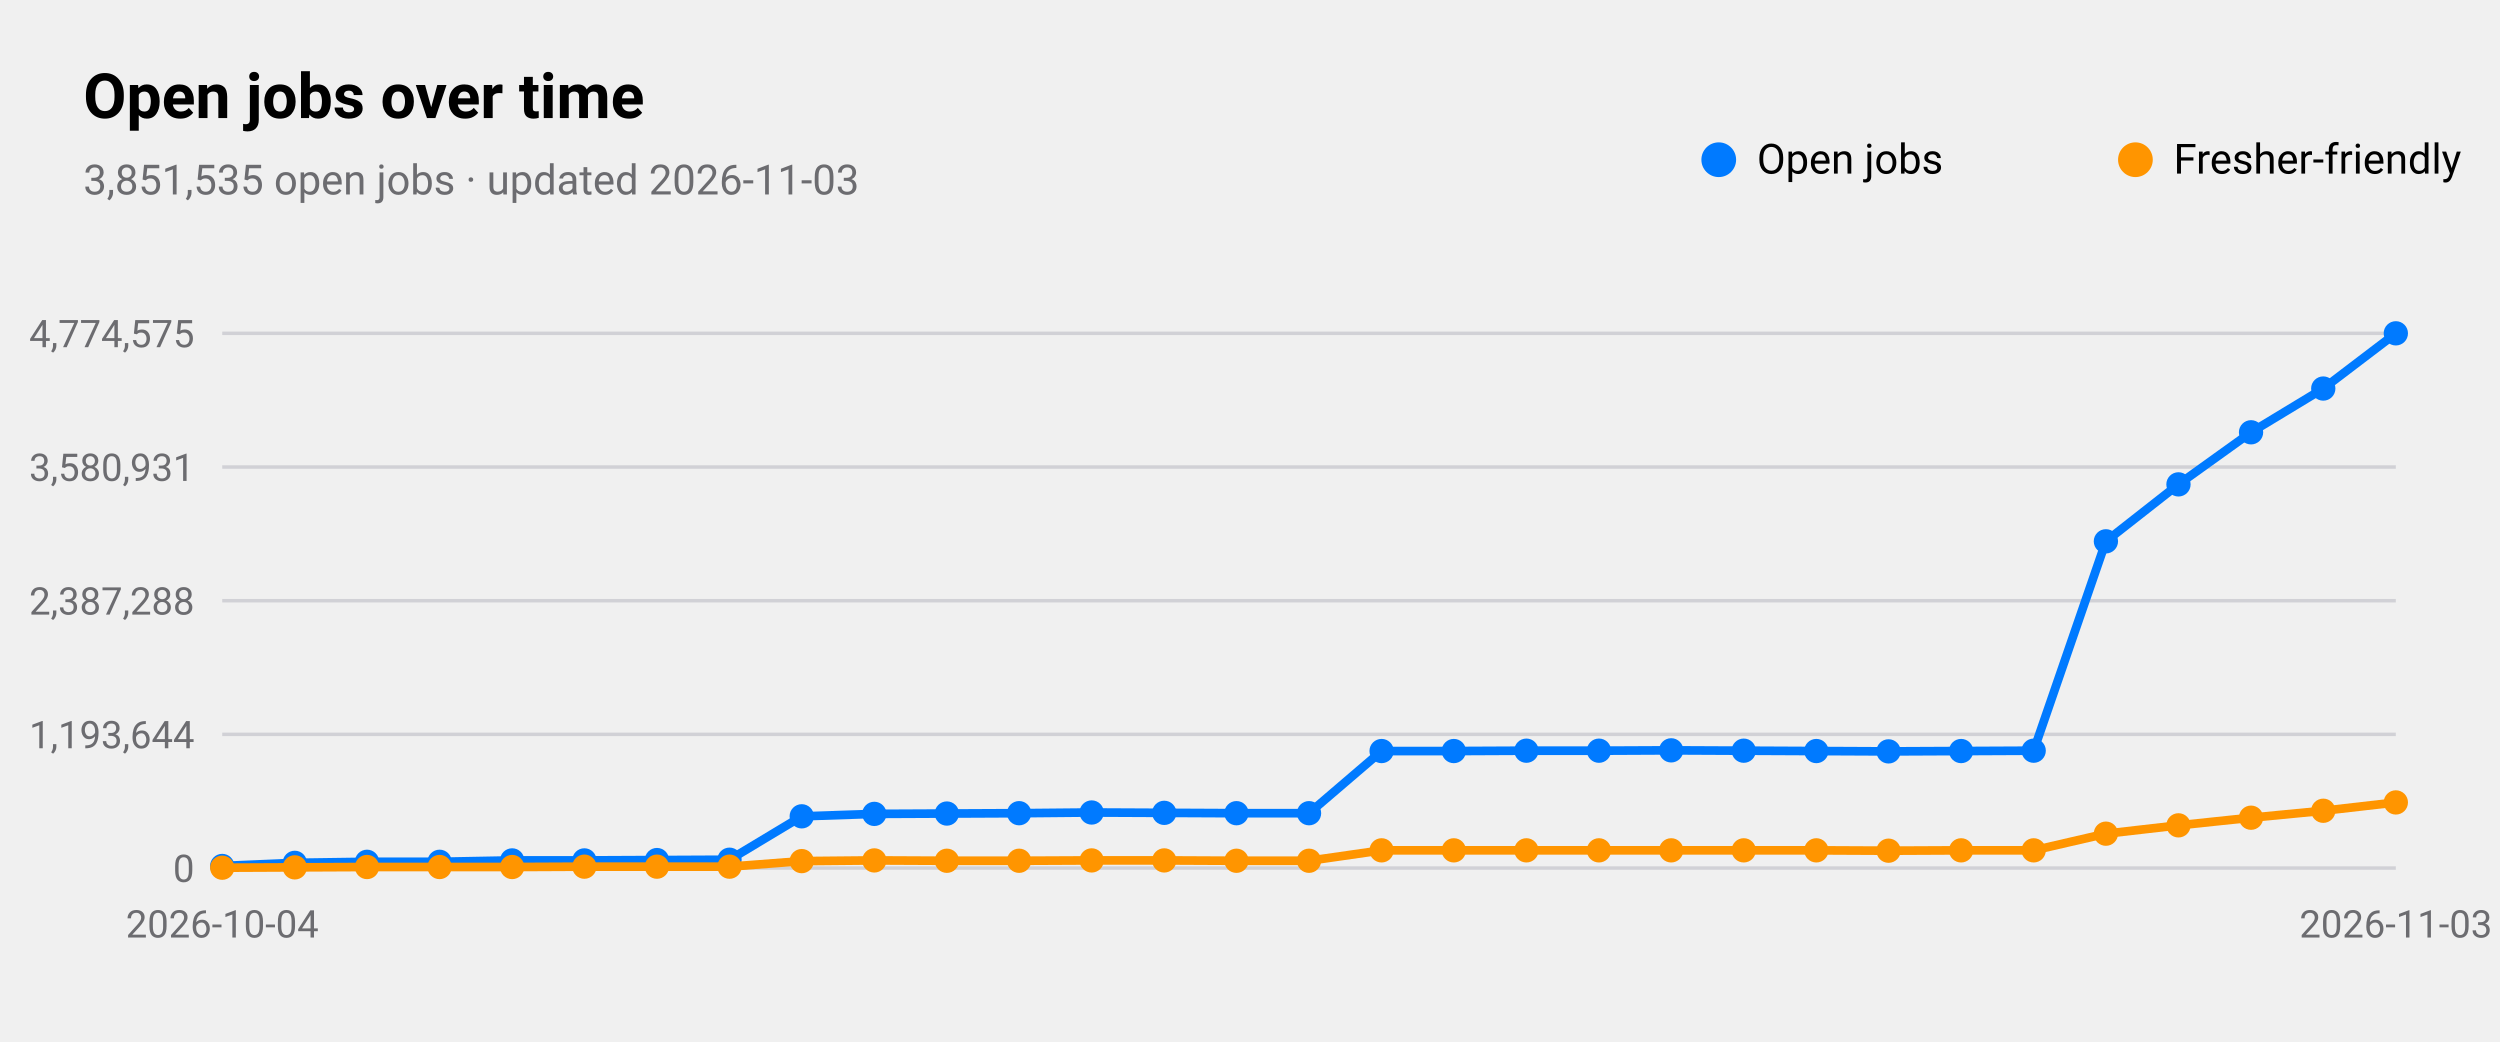
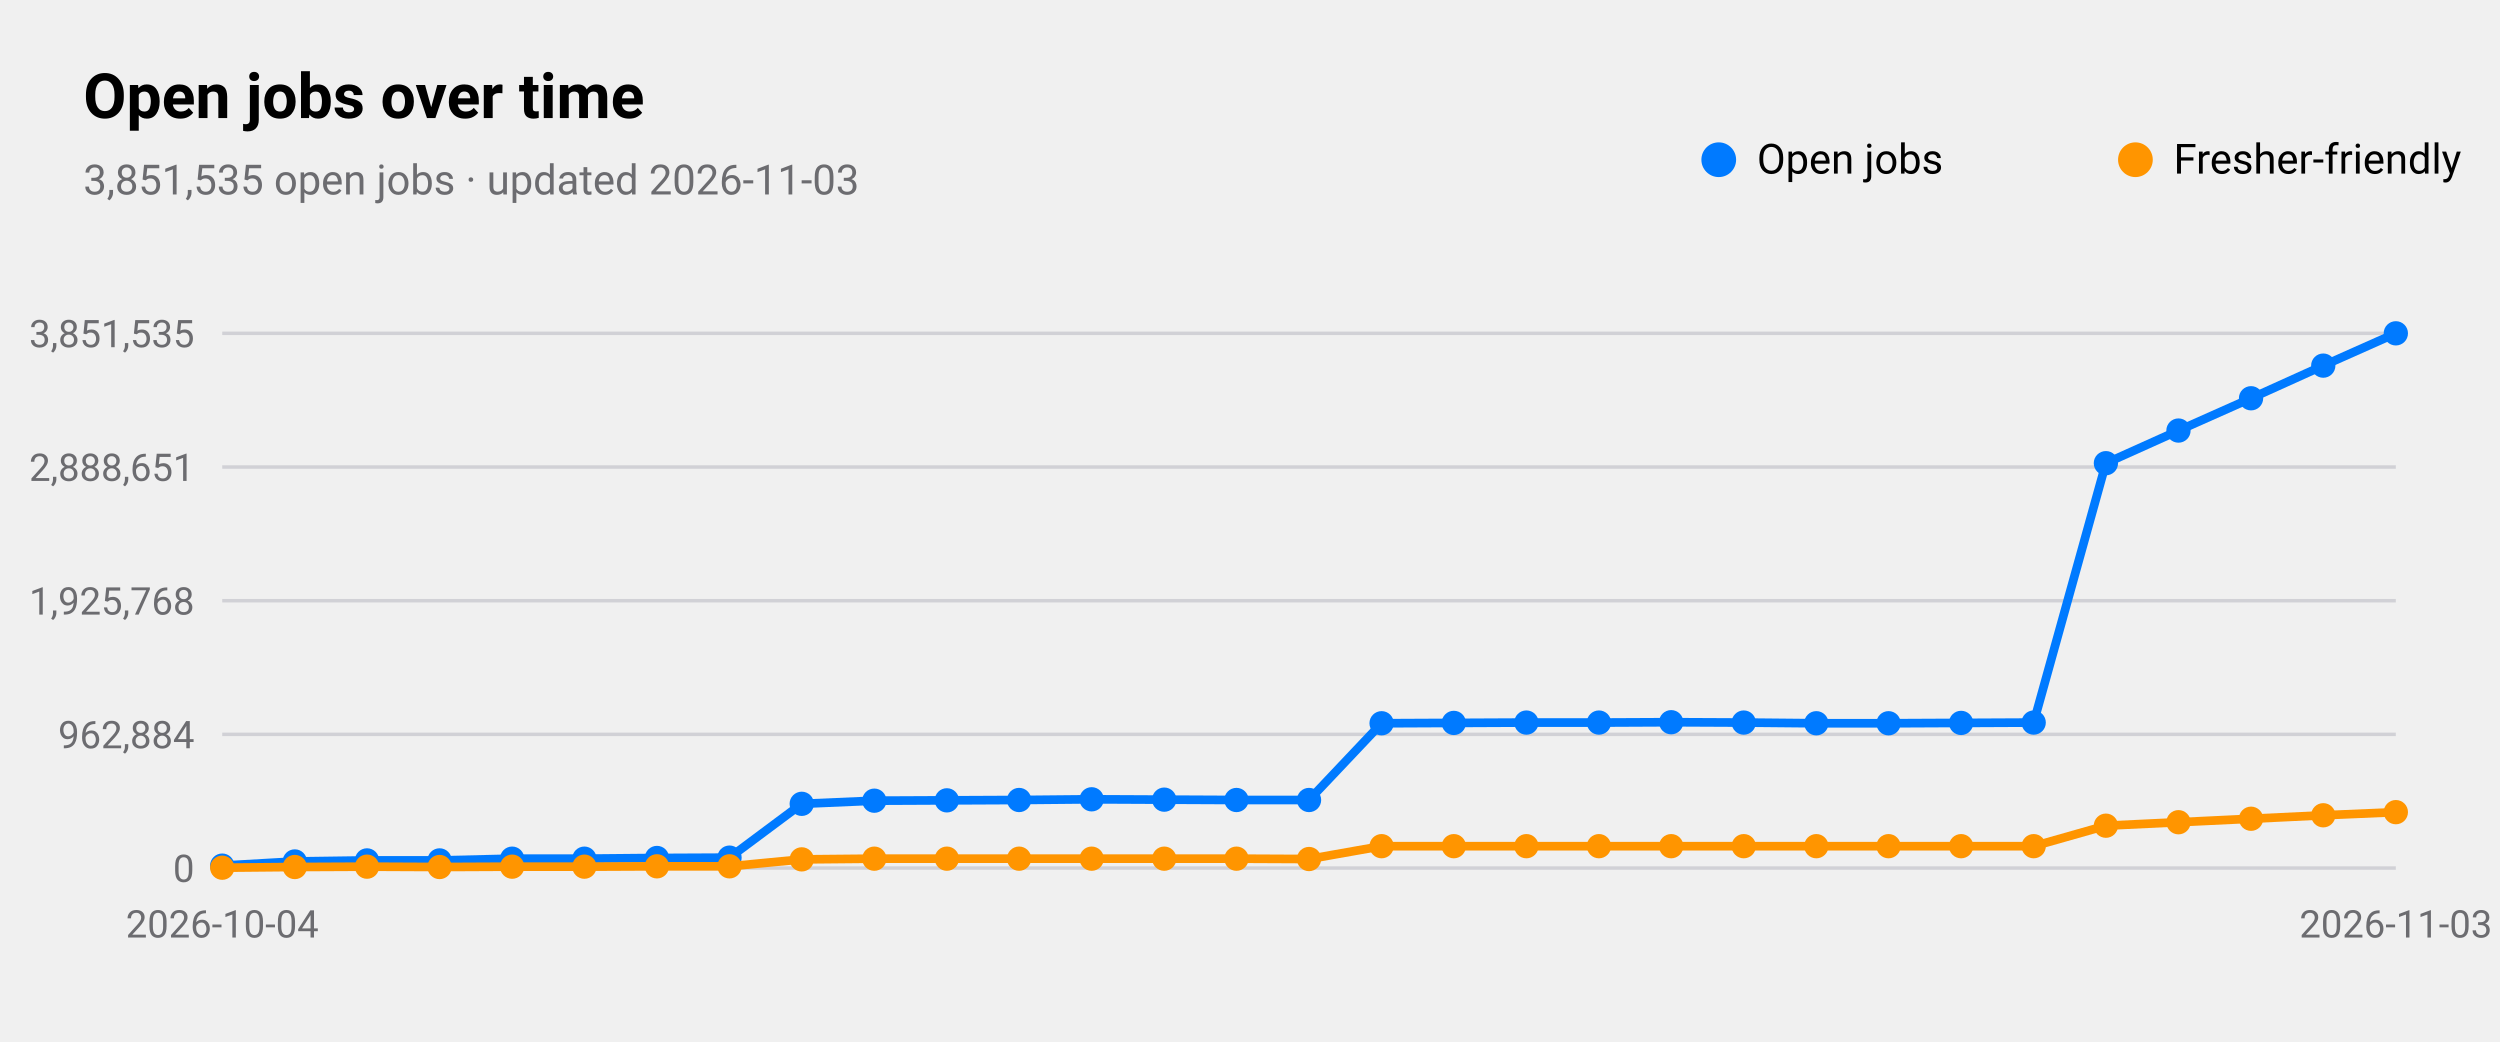
<svg xmlns="http://www.w3.org/2000/svg" viewBox="0 0 720 300" width="720" height="300" role="img" aria-label="Open jobs over time">
  <style>
text{font-family:-apple-system,BlinkMacSystemFont,"SF Pro Text","Helvetica Neue","Segoe UI",Roboto,sans-serif;fill:#000}
.sub,.val,.axis{fill:#6c6c70}.bar{fill:#007aff}.track{fill:#e5e5ea}.grid{stroke:#d1d1d6}
.l1{fill:none;stroke:#007aff;stroke-width:2.5}.d1{fill:#007aff}.l2{fill:none;stroke:#ff9500;stroke-width:2.5}.d2{fill:#ff9500}
.l3{fill:none;stroke:#34c759;stroke-width:2.5}.d3{fill:#34c759}.l4{fill:none;stroke:#af52de;stroke-width:2.5}.d4{fill:#af52de}
.l5{fill:none;stroke:#ff3b30;stroke-width:2.5}.d5{fill:#ff3b30}.l6{fill:none;stroke:#00b8d4;stroke-width:2.5}.d6{fill:#00b8d4}
@media(prefers-color-scheme:dark){text{fill:#fff}.sub,.val,.axis{fill:#98989d}.bar{fill:#0a84ff}.track{fill:#2c2c2e}.grid{stroke:#38383a}
.l1{stroke:#0a84ff}.d1{fill:#0a84ff}.l2{stroke:#ff9f0a}.d2{fill:#ff9f0a}
.l3{stroke:#30d158}.d3{fill:#30d158}.l4{stroke:#bf5af2}.d4{fill:#bf5af2}.l5{stroke:#ff453a}.d5{fill:#ff453a}.l6{stroke:#40cbe0}.d6{fill:#40cbe0}}
</style>
  <text x="24" y="34" font-size="18" font-weight="600">Open jobs over time</text>
  <text class="sub" x="24" y="56" font-size="12">3,851,535 open jobs · updated 2026-11-03</text>
  <line class="grid" x1="64" x2="690" y1="250.0" y2="250.0" />
  <text class="axis" x="56" y="254.0" font-size="11" text-anchor="end">0</text>
  <line class="grid" x1="64" x2="690" y1="211.5" y2="211.5" />
-   <text class="axis" x="56" y="215.5" font-size="11" text-anchor="end">1,193,644</text>
+   <text class="axis" x="56" y="215.5" font-size="11" text-anchor="end">962,884</text>
  <line class="grid" x1="64" x2="690" y1="173.0" y2="173.0" />
-   <text class="axis" x="56" y="177.0" font-size="11" text-anchor="end">2,387,288</text>
+   <text class="axis" x="56" y="177.0" font-size="11" text-anchor="end">1,925,768</text>
  <line class="grid" x1="64" x2="690" y1="134.5" y2="134.5" />
-   <text class="axis" x="56" y="138.5" font-size="11" text-anchor="end">3,580,931</text>
+   <text class="axis" x="56" y="138.5" font-size="11" text-anchor="end">2,888,651</text>
  <line class="grid" x1="64" x2="690" y1="96.0" y2="96.0" />
-   <text class="axis" x="56" y="100.0" font-size="11" text-anchor="end">4,774,575</text>
+   <text class="axis" x="56" y="100.0" font-size="11" text-anchor="end">3,851,535</text>
  <text class="axis" x="64.0" y="270" font-size="11" text-anchor="middle">2026-10-04</text>
  <text class="axis" x="690.0" y="270" font-size="11" text-anchor="middle">2026-11-03</text>
-   <polyline class="l1" points="64.0,249.4 84.9,248.5 105.7,248.2 126.6,248.2 147.5,247.8 168.3,247.8 189.2,247.7 210.1,247.6 230.9,235.1 251.8,234.4 272.7,234.3 293.5,234.2 314.4,234.0 335.3,234.1 356.1,234.2 377.0,234.2 397.9,216.3 418.7,216.3 439.6,216.2 460.5,216.2 481.3,216.1 502.2,216.2 523.1,216.3 543.9,216.4 564.8,216.3 585.7,216.2 606.5,155.9 627.4,139.5 648.3,124.5 669.1,111.9 690.0,96.0" />
-   <circle class="d1" cx="64.0" cy="249.4" r="3.5" />
-   <circle class="d1" cx="84.9" cy="248.5" r="3.5" />
-   <circle class="d1" cx="105.7" cy="248.2" r="3.5" />
-   <circle class="d1" cx="126.6" cy="248.2" r="3.5" />
-   <circle class="d1" cx="147.5" cy="247.8" r="3.5" />
-   <circle class="d1" cx="168.3" cy="247.8" r="3.5" />
-   <circle class="d1" cx="189.2" cy="247.7" r="3.5" />
-   <circle class="d1" cx="210.1" cy="247.6" r="3.5" />
-   <circle class="d1" cx="230.9" cy="235.1" r="3.5" />
-   <circle class="d1" cx="251.8" cy="234.4" r="3.5" />
-   <circle class="d1" cx="272.7" cy="234.3" r="3.5" />
-   <circle class="d1" cx="293.5" cy="234.2" r="3.5" />
-   <circle class="d1" cx="314.4" cy="234.0" r="3.5" />
-   <circle class="d1" cx="335.3" cy="234.1" r="3.5" />
-   <circle class="d1" cx="356.1" cy="234.2" r="3.5" />
-   <circle class="d1" cx="377.0" cy="234.2" r="3.5" />
-   <circle class="d1" cx="397.9" cy="216.3" r="3.5" />
-   <circle class="d1" cx="418.7" cy="216.3" r="3.5" />
-   <circle class="d1" cx="439.6" cy="216.2" r="3.5" />
-   <circle class="d1" cx="460.5" cy="216.2" r="3.5" />
-   <circle class="d1" cx="481.3" cy="216.1" r="3.5" />
-   <circle class="d1" cx="502.2" cy="216.2" r="3.5" />
-   <circle class="d1" cx="523.1" cy="216.3" r="3.5" />
-   <circle class="d1" cx="543.9" cy="216.4" r="3.5" />
-   <circle class="d1" cx="564.8" cy="216.3" r="3.5" />
-   <circle class="d1" cx="585.7" cy="216.2" r="3.5" />
-   <circle class="d1" cx="606.5" cy="155.9" r="3.5" />
-   <circle class="d1" cx="627.4" cy="139.5" r="3.5" />
-   <circle class="d1" cx="648.3" cy="124.5" r="3.5" />
-   <circle class="d1" cx="669.1" cy="111.9" r="3.5" />
+   <polyline class="l1" points="64.0,249.3 84.9,248.1 105.7,247.8 126.6,247.8 147.5,247.3 168.3,247.3 189.2,247.1 210.1,247.0 230.9,231.5 251.8,230.6 272.7,230.5 293.5,230.4 314.4,230.2 335.3,230.3 356.1,230.4 377.0,230.4 397.9,208.3 418.7,208.2 439.6,208.1 460.5,208.1 481.3,208.0 502.2,208.1 523.1,208.3 543.9,208.3 564.8,208.2 585.7,208.1 606.5,133.4 627.4,124.0 648.3,114.7 669.1,105.3 690.0,96.0" />
+   <circle class="d1" cx="64.0" cy="249.3" r="3.5" />
+   <circle class="d1" cx="84.9" cy="248.1" r="3.5" />
+   <circle class="d1" cx="105.7" cy="247.8" r="3.5" />
+   <circle class="d1" cx="126.6" cy="247.8" r="3.5" />
+   <circle class="d1" cx="147.5" cy="247.3" r="3.5" />
+   <circle class="d1" cx="168.3" cy="247.3" r="3.5" />
+   <circle class="d1" cx="189.2" cy="247.1" r="3.5" />
+   <circle class="d1" cx="210.1" cy="247.0" r="3.5" />
+   <circle class="d1" cx="230.9" cy="231.5" r="3.5" />
+   <circle class="d1" cx="251.8" cy="230.6" r="3.5" />
+   <circle class="d1" cx="272.7" cy="230.5" r="3.5" />
+   <circle class="d1" cx="293.5" cy="230.4" r="3.5" />
+   <circle class="d1" cx="314.4" cy="230.2" r="3.5" />
+   <circle class="d1" cx="335.3" cy="230.3" r="3.5" />
+   <circle class="d1" cx="356.1" cy="230.4" r="3.5" />
+   <circle class="d1" cx="377.0" cy="230.4" r="3.5" />
+   <circle class="d1" cx="397.9" cy="208.3" r="3.5" />
+   <circle class="d1" cx="418.7" cy="208.2" r="3.5" />
+   <circle class="d1" cx="439.6" cy="208.1" r="3.5" />
+   <circle class="d1" cx="460.5" cy="208.1" r="3.5" />
+   <circle class="d1" cx="481.3" cy="208.0" r="3.5" />
+   <circle class="d1" cx="502.2" cy="208.1" r="3.5" />
+   <circle class="d1" cx="523.1" cy="208.3" r="3.5" />
+   <circle class="d1" cx="543.9" cy="208.3" r="3.5" />
+   <circle class="d1" cx="564.8" cy="208.2" r="3.5" />
+   <circle class="d1" cx="585.7" cy="208.1" r="3.5" />
+   <circle class="d1" cx="606.5" cy="133.4" r="3.5" />
+   <circle class="d1" cx="627.4" cy="124.0" r="3.5" />
+   <circle class="d1" cx="648.3" cy="114.7" r="3.5" />
+   <circle class="d1" cx="669.1" cy="105.3" r="3.5" />
  <circle class="d1" cx="690.0" cy="96.0" r="3.5" />
  <circle class="d1" cx="495" cy="46" r="5" />
  <text x="506" y="50" font-size="12">Open jobs</text>
-   <polyline class="l2" points="64.0,249.9 84.9,249.8 105.7,249.7 126.6,249.7 147.5,249.7 168.3,249.6 189.2,249.6 210.1,249.6 230.9,248.0 251.8,247.8 272.7,247.9 293.5,247.9 314.4,247.8 335.3,247.8 356.1,247.9 377.0,247.9 397.9,244.9 418.7,244.9 439.6,244.9 460.5,244.9 481.3,244.9 502.2,244.9 523.1,244.9 543.9,245.0 564.8,244.9 585.7,244.9 606.5,240.1 627.4,237.7 648.3,235.5 669.1,233.5 690.0,231.1" />
+   <polyline class="l2" points="64.0,249.9 84.9,249.7 105.7,249.6 126.6,249.7 147.5,249.6 168.3,249.6 189.2,249.5 210.1,249.5 230.9,247.5 251.8,247.3 272.7,247.3 293.5,247.3 314.4,247.3 335.3,247.3 356.1,247.3 377.0,247.4 397.9,243.7 418.7,243.7 439.6,243.7 460.5,243.7 481.3,243.7 502.2,243.7 523.1,243.7 543.9,243.7 564.8,243.7 585.7,243.7 606.5,237.8 627.4,236.8 648.3,235.8 669.1,234.8 690.0,233.9" />
  <circle class="d2" cx="64.0" cy="249.9" r="3.5" />
-   <circle class="d2" cx="84.9" cy="249.8" r="3.5" />
-   <circle class="d2" cx="105.7" cy="249.7" r="3.5" />
+   <circle class="d2" cx="84.9" cy="249.7" r="3.5" />
+   <circle class="d2" cx="105.7" cy="249.6" r="3.5" />
  <circle class="d2" cx="126.6" cy="249.7" r="3.5" />
-   <circle class="d2" cx="147.5" cy="249.7" r="3.5" />
+   <circle class="d2" cx="147.5" cy="249.6" r="3.5" />
  <circle class="d2" cx="168.3" cy="249.6" r="3.5" />
-   <circle class="d2" cx="189.2" cy="249.6" r="3.5" />
-   <circle class="d2" cx="210.1" cy="249.6" r="3.5" />
-   <circle class="d2" cx="230.9" cy="248.0" r="3.5" />
-   <circle class="d2" cx="251.8" cy="247.8" r="3.5" />
-   <circle class="d2" cx="272.7" cy="247.9" r="3.5" />
-   <circle class="d2" cx="293.5" cy="247.9" r="3.5" />
-   <circle class="d2" cx="314.4" cy="247.8" r="3.5" />
-   <circle class="d2" cx="335.3" cy="247.8" r="3.5" />
-   <circle class="d2" cx="356.1" cy="247.9" r="3.5" />
-   <circle class="d2" cx="377.0" cy="247.9" r="3.5" />
-   <circle class="d2" cx="397.9" cy="244.9" r="3.5" />
-   <circle class="d2" cx="418.7" cy="244.9" r="3.5" />
-   <circle class="d2" cx="439.6" cy="244.9" r="3.5" />
-   <circle class="d2" cx="460.5" cy="244.9" r="3.5" />
-   <circle class="d2" cx="481.3" cy="244.9" r="3.5" />
-   <circle class="d2" cx="502.2" cy="244.9" r="3.5" />
-   <circle class="d2" cx="523.1" cy="244.9" r="3.5" />
-   <circle class="d2" cx="543.9" cy="245.0" r="3.5" />
-   <circle class="d2" cx="564.8" cy="244.9" r="3.5" />
-   <circle class="d2" cx="585.7" cy="244.9" r="3.5" />
-   <circle class="d2" cx="606.5" cy="240.1" r="3.5" />
-   <circle class="d2" cx="627.4" cy="237.7" r="3.5" />
-   <circle class="d2" cx="648.3" cy="235.5" r="3.5" />
-   <circle class="d2" cx="669.1" cy="233.5" r="3.5" />
-   <circle class="d2" cx="690.0" cy="231.1" r="3.5" />
+   <circle class="d2" cx="189.2" cy="249.5" r="3.5" />
+   <circle class="d2" cx="210.1" cy="249.5" r="3.5" />
+   <circle class="d2" cx="230.9" cy="247.5" r="3.5" />
+   <circle class="d2" cx="251.8" cy="247.3" r="3.5" />
+   <circle class="d2" cx="272.7" cy="247.3" r="3.5" />
+   <circle class="d2" cx="293.5" cy="247.3" r="3.5" />
+   <circle class="d2" cx="314.4" cy="247.3" r="3.5" />
+   <circle class="d2" cx="335.3" cy="247.3" r="3.5" />
+   <circle class="d2" cx="356.1" cy="247.3" r="3.5" />
+   <circle class="d2" cx="377.0" cy="247.4" r="3.5" />
+   <circle class="d2" cx="397.9" cy="243.7" r="3.5" />
+   <circle class="d2" cx="418.7" cy="243.7" r="3.5" />
+   <circle class="d2" cx="439.6" cy="243.7" r="3.5" />
+   <circle class="d2" cx="460.5" cy="243.7" r="3.5" />
+   <circle class="d2" cx="481.3" cy="243.7" r="3.5" />
+   <circle class="d2" cx="502.2" cy="243.7" r="3.5" />
+   <circle class="d2" cx="523.1" cy="243.7" r="3.5" />
+   <circle class="d2" cx="543.9" cy="243.7" r="3.5" />
+   <circle class="d2" cx="564.8" cy="243.7" r="3.5" />
+   <circle class="d2" cx="585.7" cy="243.7" r="3.5" />
+   <circle class="d2" cx="606.5" cy="237.8" r="3.5" />
+   <circle class="d2" cx="627.4" cy="236.8" r="3.5" />
+   <circle class="d2" cx="648.3" cy="235.8" r="3.5" />
+   <circle class="d2" cx="669.1" cy="234.8" r="3.5" />
+   <circle class="d2" cx="690.0" cy="233.9" r="3.5" />
  <circle class="d2" cx="615" cy="46" r="5" />
  <text x="626" y="50" font-size="12">Fresher-friendly</text>
</svg>
